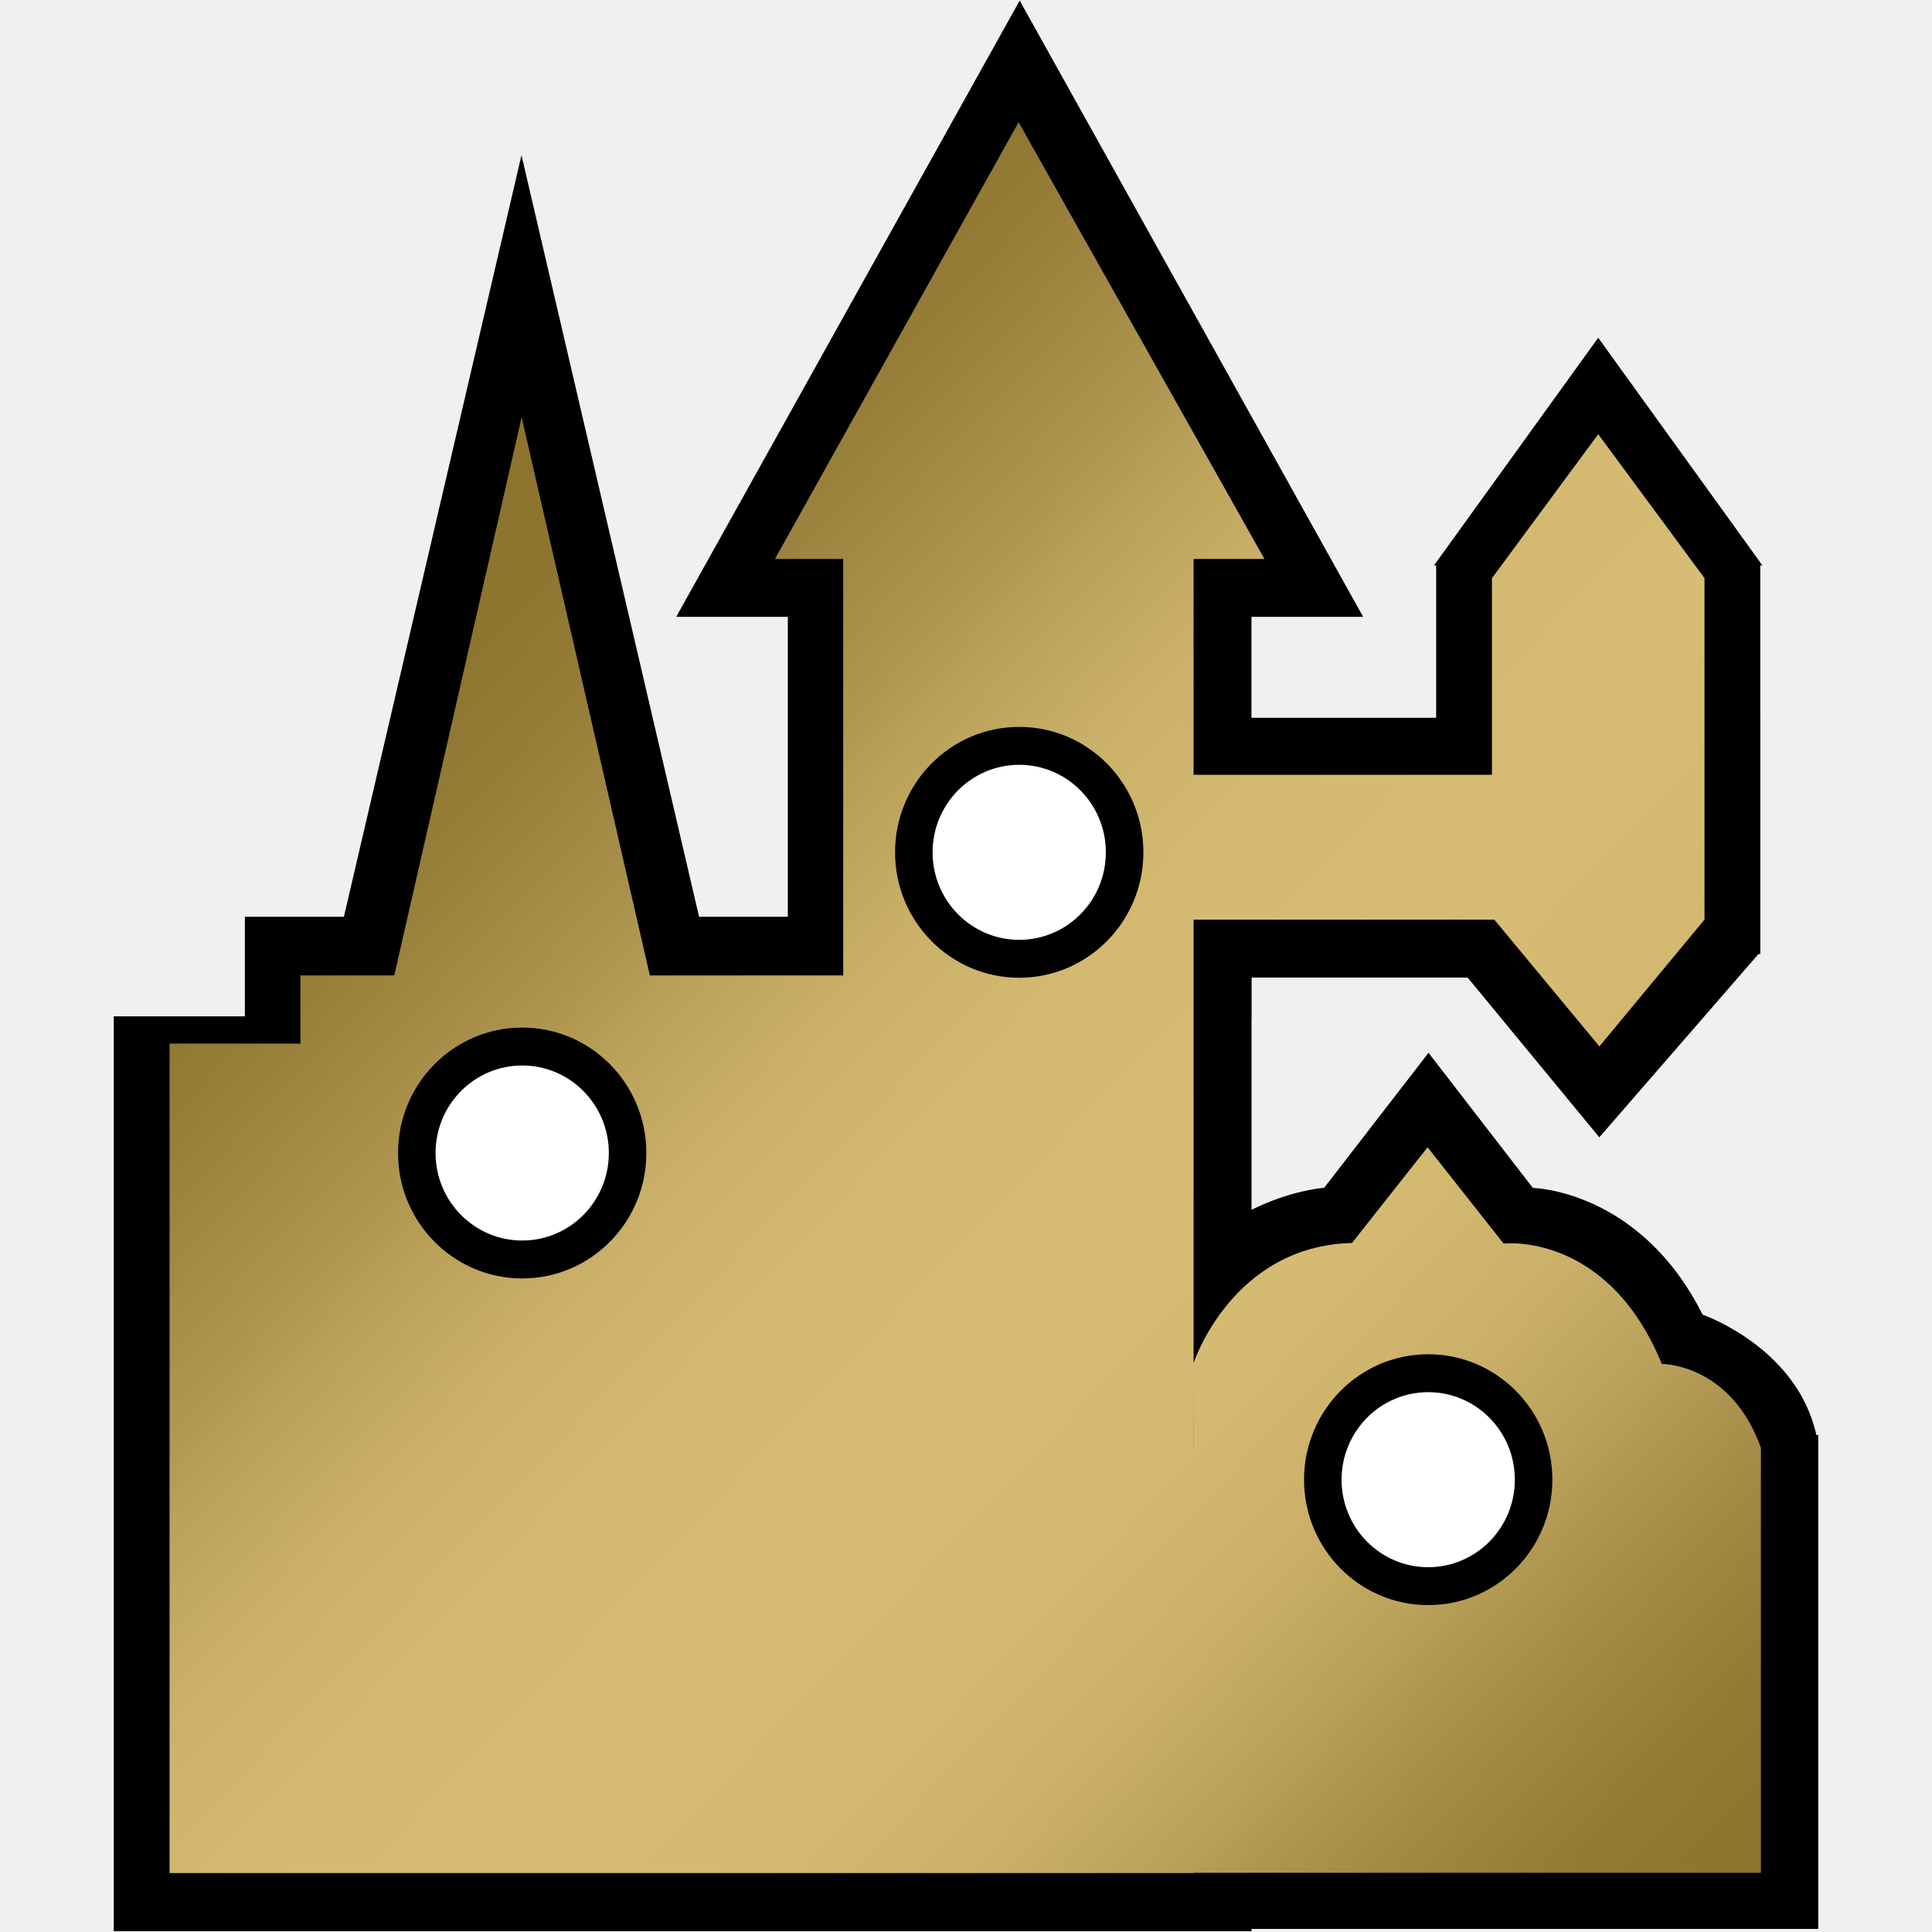
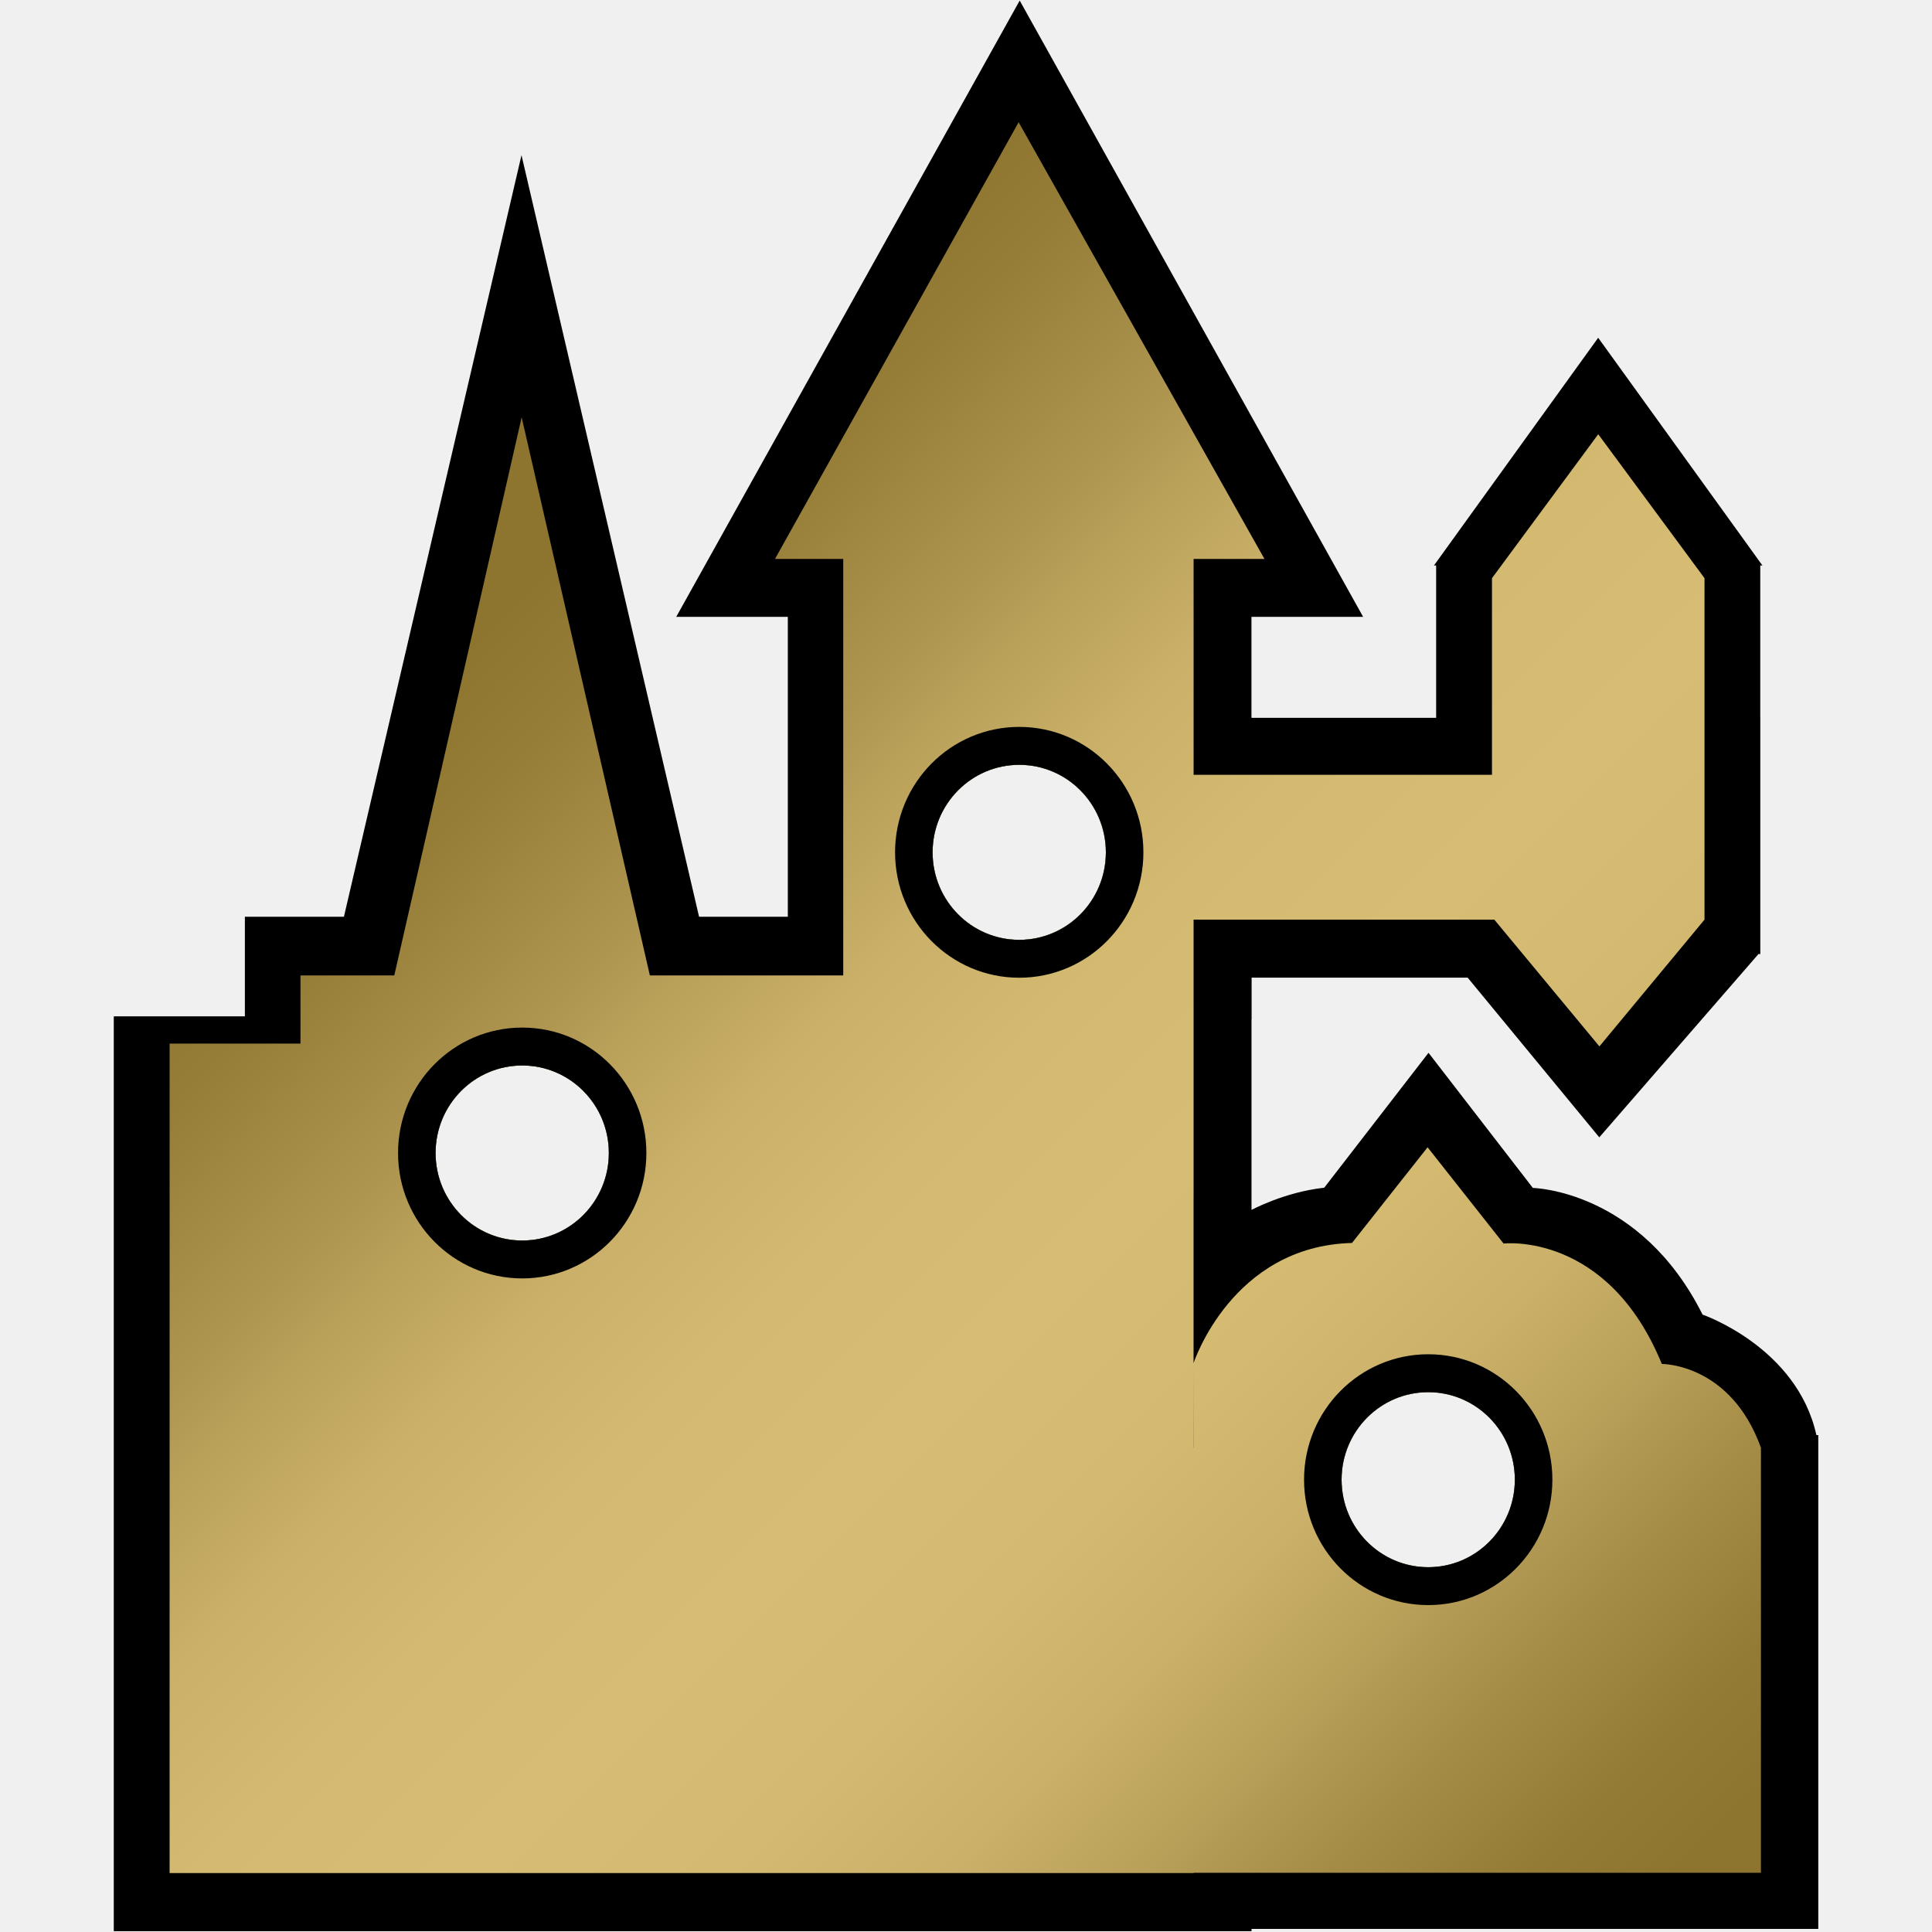
- <svg xmlns="http://www.w3.org/2000/svg" width="100%" height="100%" viewBox="0 0 1000 1000" version="1.1" xml:space="preserve" style="fill-rule:evenodd;clip-rule:evenodd;stroke-linejoin:round;stroke-miterlimit:2;">
-   <g transform="matrix(1,0,0,1,-1069,0)">
-     <g id="R" transform="matrix(1,0,0,1,-0.444444,0)">
-       <rect x="1069.44" y="0" width="1000" height="1000" style="fill:none;" />
-       <g transform="matrix(1,0,0,1,1069.44,0)">
-         <g transform="matrix(1.24772,0,0,1.01708,-20.6992,-12.4254)">
-           <path d="M770.087,742.529L770.875,742.529L770.875,993.851L535.767,993.851L535.767,995.001L63.784,995.001L63.784,529.431L118.172,529.431L118.172,478.768L159.254,478.768L232.924,91.187L306.595,478.768L343.406,478.768L343.406,326.135L297.12,326.135L439.599,12.499L582.078,326.135L535.747,326.135L535.747,377.506L612.364,377.506L612.364,299.976L611.457,299.976L679.587,184.095L747.718,299.976L746.817,299.976L746.817,377.506L746.835,377.506L746.835,496.652L746.837,496.652L746.835,496.654L746.835,497.719L746.081,497.719L680.04,591.008L625.434,509.731L535.813,509.731L535.813,530.896L535.767,530.896L535.767,627.91C535.917,627.91 549.328,618.901 565.931,616.649L609.193,547.988L652.479,616.767C652.479,616.767 696.926,617.701 722.878,681.235C722.878,681.235 762.059,697.753 770.087,742.529ZM535.767,704.319L535.767,742.529L538.475,742.529L535.829,742.517C535.829,742.517 535.797,725.358 535.767,704.319Z" />
-         </g>
-         <g transform="matrix(0.805339,0,0,0.798018,272.637,-1.02707)">
-           <path d="M428.583,885.417C428.583,885.417 453.128,809.434 530.4,807.485L578.986,745.424L627.831,807.864C627.831,807.864 694.581,799.915 729.545,885.957C729.545,885.957 773.623,885.502 793.213,940.216L793.216,940.216L793.216,940.222L793.216,1215.99L428.583,1215.99L428.583,1216.15L-229.55,1216.15L-229.55,678.148L-145.446,678.148L-145.446,633.945L-85.138,633.945L-3.275,271.922L79.132,633.945L203.412,633.945L203.412,363.808L159.556,363.808L316.135,80.549L474.13,363.808L428.594,363.808L428.594,498.139L428.594,503.817L620.368,503.817L620.368,376.28L688.664,282.929L756.96,376.28L756.96,503.817L756.966,503.817L756.967,597.749L756.966,597.759L756.958,597.759L689.416,679.982L621.873,597.759L428.594,597.759L428.595,777.727L428.583,777.727L428.583,940.216L428.652,940.216L428.583,885.417Z" style="fill:url(#_Linear1);" />
-         </g>
-         <g>
-           <g transform="matrix(0.890773,0,0,0.899876,-31.1703,-1.56067)">
-             <circle cx="338.433" cy="664.928" r="72.144" />
-           </g>
-           <g transform="matrix(0.890773,0,0,0.899876,226.088,-157.19)">
-             <circle cx="338.433" cy="664.928" r="72.144" />
-           </g>
-           <g transform="matrix(0.890773,0,0,0.899876,437.773,167.53)">
-             <circle cx="338.433" cy="664.928" r="72.144" />
-           </g>
-           <g transform="matrix(0.621572,0,0,0.627924,59.9363,179.268)">
-             <circle cx="338.433" cy="664.928" r="72.144" style="fill:white;" />
-           </g>
-           <g transform="matrix(0.621572,0,0,0.627924,317.194,23.6388)">
-             <circle cx="338.433" cy="664.928" r="72.144" style="fill:white;" />
-           </g>
-           <g transform="matrix(0.621572,0,0,0.627924,528.879,348.359)">
-             <circle cx="338.433" cy="664.928" r="72.144" style="fill:white;" />
-           </g>
-         </g>
+ <svg xmlns="http://www.w3.org/2000/svg" id="Layer_1" data-name="Layer 1" viewBox="0 0 1080 1080">
+   <defs>
+     <style>
+       .cls-1, .cls-2, .cls-3, .cls-4 {
+         stroke-width: 0px;
+       }
+ 
+       .cls-1, .cls-4 {
+         fill-rule: evenodd;
+       }
+ 
+       .cls-3 {
+         fill: none;
+       }
+ 
+       .cls-4 {
+         fill: url(#linear-gradient);
+       }
+     </style>
+     <linearGradient id="linear-gradient" x1="236.1" y1="386.88" x2="917.23" y2="1068.01" gradientUnits="userSpaceOnUse">
+       <stop offset="0" stop-color="#8d742f" />
+       <stop offset=".07" stop-color="#967d38" />
+       <stop offset=".18" stop-color="#ae954f" />
+       <stop offset=".2" stop-color="#b39a54" />
+       <stop offset=".22" stop-color="#b9a059" />
+       <stop offset=".3" stop-color="#cab068" />
+       <stop offset=".39" stop-color="#d4ba71" />
+       <stop offset=".5" stop-color="#d7bd74" />
+       <stop offset=".61" stop-color="#d4ba71" />
+       <stop offset=".7" stop-color="#cab068" />
+       <stop offset=".78" stop-color="#b9a059" />
+       <stop offset=".8" stop-color="#b39a54" />
+       <stop offset=".86" stop-color="#a38a45" />
+       <stop offset=".94" stop-color="#937a35" />
+       <stop offset="1" stop-color="#8d742f" />
+     </linearGradient>
+   </defs>
+   <g id="R">
+     <rect class="cls-3" width="1080" height="1080" />
+     <g>
+       <path class="cls-1" d="M1015.37,802.21c-10.82-49.18-63.62-67.33-63.62-67.33-34.97-69.79-94.87-70.81-94.87-70.81l-58.33-75.55-58.3,75.42c-22.37,2.47-40.45,12.37-40.65,12.37v-106.56h.06v-23.25h120.77l73.58,89.28,88.99-102.47h1.02v-1.17h0s0,0,0,0v-130.88h-.02v-85.16h1.21l-91.81-127.29-91.81,127.29h1.22v85.16h-103.24v-56.43h62.43L570.02.31l-192,344.51h62.37v167.66h-49.6l-99.27-425.74-99.27,425.74h-55.36v55.65H63.6v511.4h636.01v-1.26h316.82v-276.06h-1.06ZM291.92,693.46c-26.75,0-48.43-21.9-48.43-48.93s21.68-48.92,48.43-48.92,48.43,21.9,48.43,48.92-21.68,48.93-48.43,48.93ZM569.76,525.38c-26.75,0-48.43-21.9-48.43-48.92s21.68-48.92,48.43-48.92,48.43,21.9,48.43,48.92-21.68,48.92-48.43,48.92ZM699.61,802.21v-41.97c.04,23.11.08,41.96.08,41.96h3.57s-3.65.01-3.65.01ZM798.38,876.08c-26.75,0-48.43-21.9-48.43-48.93s21.68-48.92,48.43-48.92,48.43,21.9,48.43,48.92-21.68,48.93-48.43,48.93Z" />
+       <path class="cls-4" d="M984.36,809.22c-17.04-47.16-55.38-46.76-55.38-46.76-30.41-74.16-88.47-67.31-88.47-67.31l-42.48-53.81-42.26,53.49c-67.21,1.68-88.56,67.17-88.56,67.17l.06,47.23h-.06v-140.04h.01v-155.11s168.11,0,168.11,0l58.75,70.86,58.75-70.86h0s0-80.96,0-80.96h0v-109.92l-59.4-80.46-59.4,80.46v109.92h-166.8v-120.67h39.61l-137.42-244.13-136.19,244.13h38.14v232.82h-108.09l-71.67-312.01-71.2,312.01h-52.45v38.1h-73.15v463.68h572.42v-.14h317.15v-237.67h0s0,0,0,0ZM291.92,693.46c-26.75,0-48.43-21.9-48.43-48.93s21.68-48.92,48.43-48.92,48.43,21.9,48.43,48.92-21.68,48.93-48.43,48.93ZM569.76,525.38c-26.75,0-48.43-21.9-48.43-48.92s21.68-48.92,48.43-48.92,48.43,21.9,48.43,48.92-21.68,48.92-48.43,48.92ZM798.38,876.08c-26.75,0-48.43-21.9-48.43-48.93s21.68-48.92,48.43-48.92,48.43,21.9,48.43,48.92-21.68,48.93-48.43,48.93Z" />
+       <g>
+         <path class="cls-2" d="M291.92,574.42c-38.33,0-69.41,31.39-69.41,70.11s31.07,70.11,69.41,70.11,69.41-31.39,69.41-70.11-31.07-70.11-69.41-70.11ZM291.92,693.46c-26.75,0-48.43-21.9-48.43-48.93s21.68-48.92,48.43-48.92,48.43,21.9,48.43,48.92-21.68,48.93-48.43,48.93Z" />
+         <path class="cls-2" d="M569.76,406.34c-38.33,0-69.41,31.39-69.41,70.11s31.07,70.11,69.41,70.11,69.41-31.39,69.41-70.11-31.07-70.11-69.41-70.11ZM569.76,525.38c-26.75,0-48.43-21.9-48.43-48.92s21.68-48.92,48.43-48.92,48.43,21.9,48.43,48.92-21.68,48.92-48.43,48.92Z" />
+         <path class="cls-2" d="M798.38,757.04c-38.33,0-69.41,31.39-69.41,70.11s31.07,70.11,69.41,70.11,69.41-31.39,69.41-70.11-31.07-70.11-69.41-70.11ZM798.38,876.08c-26.75,0-48.43-21.9-48.43-48.93s21.68-48.92,48.43-48.92,48.43,21.9,48.43,48.92-21.68,48.93-48.43,48.93Z" />
      </g>
    </g>
  </g>
-   <defs>
-     <linearGradient id="_Linear1" x1="0" y1="0" x2="1" y2="0" gradientUnits="userSpaceOnUse" gradientTransform="matrix(804.632,763.134,-831.994,893.405,64.2035,316.682)">
-       <stop offset="0" style="stop-color:rgb(141,116,47);stop-opacity:1" />
-       <stop offset="0.07" style="stop-color:rgb(150,125,56);stop-opacity:1" />
-       <stop offset="0.18" style="stop-color:rgb(174,149,79);stop-opacity:1" />
-       <stop offset="0.2" style="stop-color:rgb(179,154,84);stop-opacity:1" />
-       <stop offset="0.22" style="stop-color:rgb(185,160,89);stop-opacity:1" />
-       <stop offset="0.3" style="stop-color:rgb(202,176,104);stop-opacity:1" />
-       <stop offset="0.39" style="stop-color:rgb(212,186,113);stop-opacity:1" />
-       <stop offset="0.5" style="stop-color:rgb(215,189,116);stop-opacity:1" />
-       <stop offset="0.61" style="stop-color:rgb(212,186,113);stop-opacity:1" />
-       <stop offset="0.7" style="stop-color:rgb(202,176,104);stop-opacity:1" />
-       <stop offset="0.78" style="stop-color:rgb(185,160,89);stop-opacity:1" />
-       <stop offset="0.8" style="stop-color:rgb(179,154,84);stop-opacity:1" />
-       <stop offset="0.86" style="stop-color:rgb(163,138,69);stop-opacity:1" />
-       <stop offset="0.94" style="stop-color:rgb(147,122,53);stop-opacity:1" />
-       <stop offset="1" style="stop-color:rgb(141,116,47);stop-opacity:1" />
-     </linearGradient>
-   </defs>
</svg>
